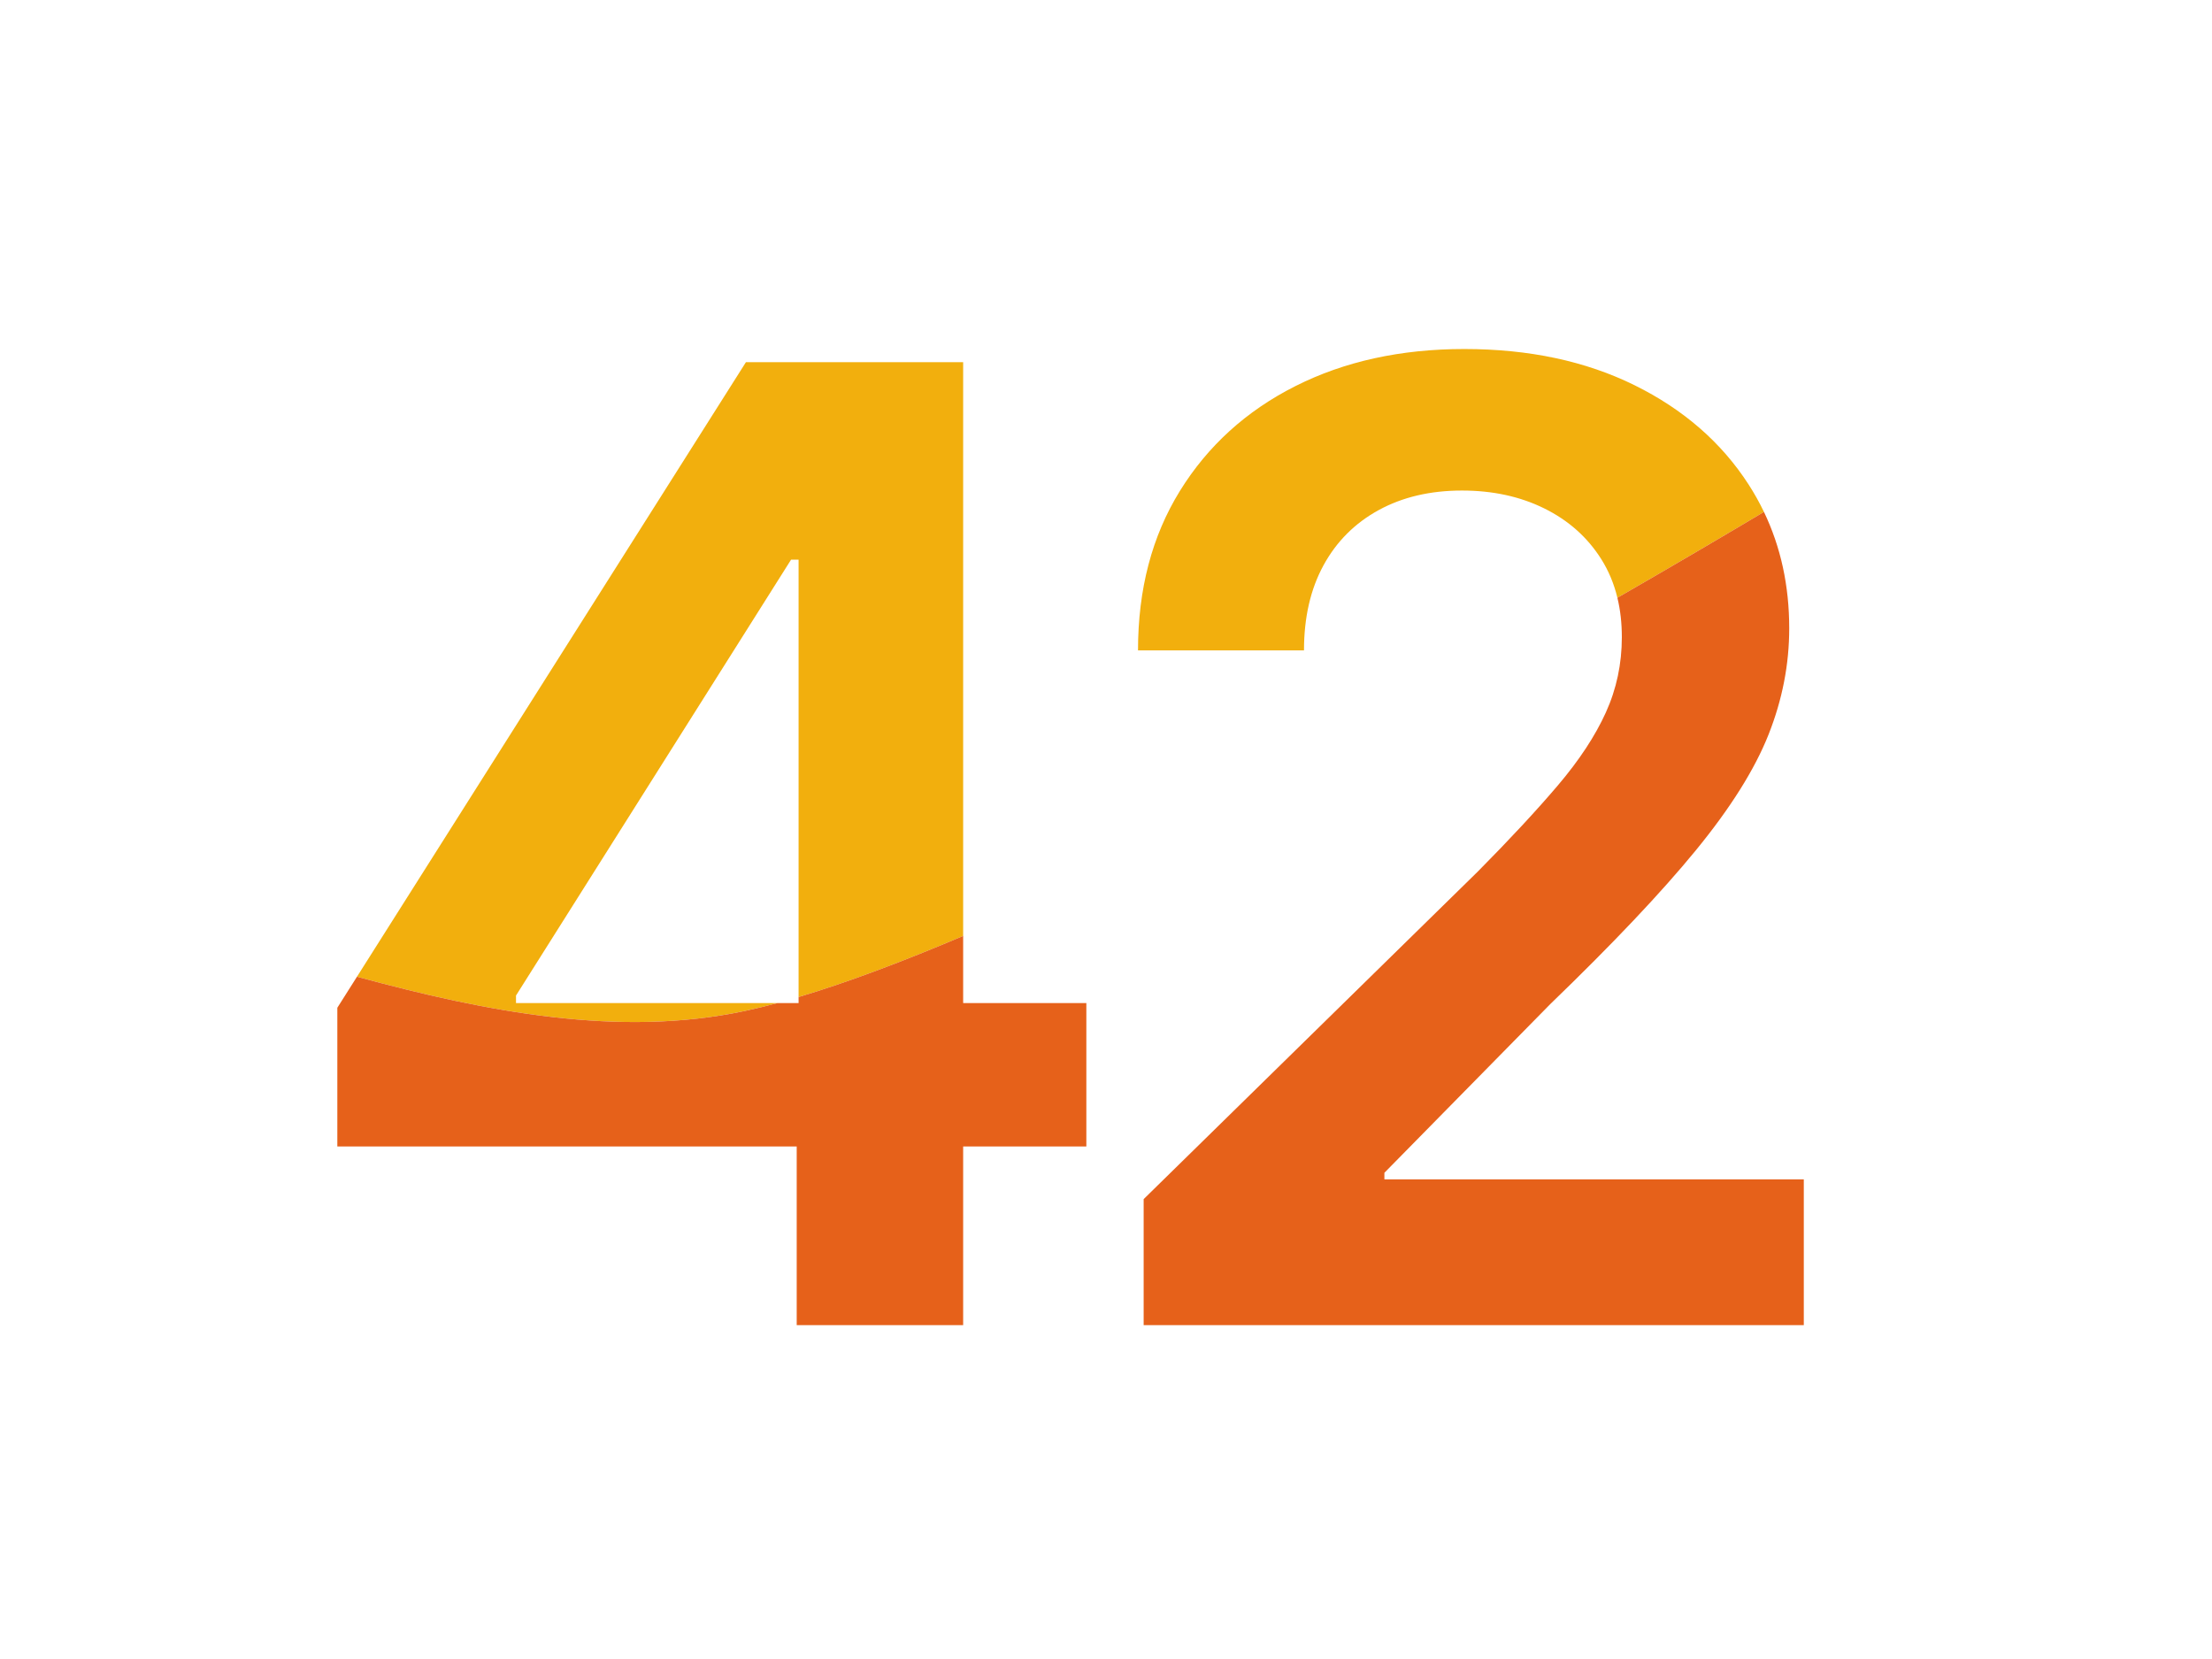
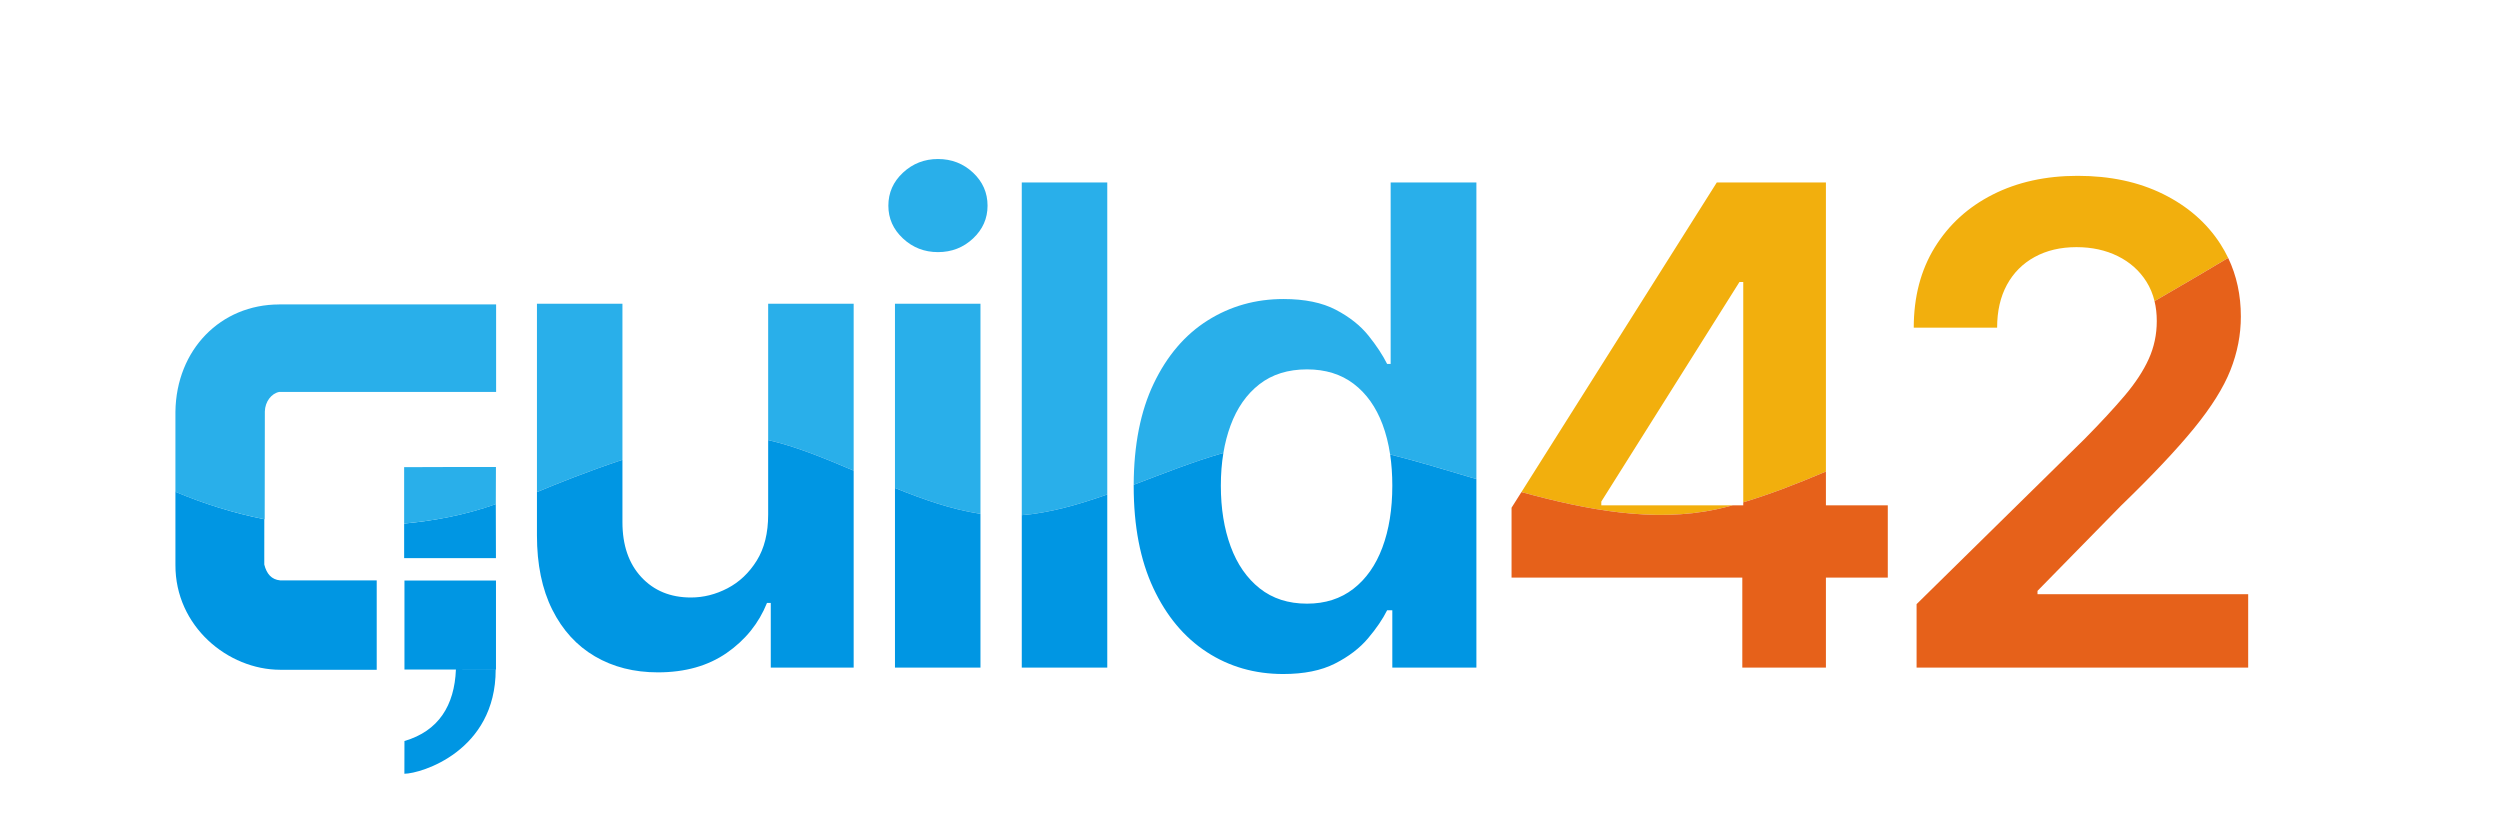
- <svg xmlns="http://www.w3.org/2000/svg" xml:space="preserve" style="fill-rule:evenodd;clip-rule:evenodd;stroke-linejoin:round;stroke-miterlimit:2" viewBox="0 0 4000 3000">
-   <path d="M2924.77 1080.94q-9.303-38.454-29.383-70.17-37.41-59.093-102.881-91.403-65.469-32.31-148.795-32.31-85.875 0-150.495 35.286-64.62 35.285-99.905 99.905-35.286 64.62-35.286 153.897h-300.141q0-165.801 75.673-288.237Q2209.23 765.47 2342.295 698.3q133.066-67.17 305.668-67.17 175.152 0 307.793 65.47 132.64 65.47 206.187 179.404a453 453 0 0 1 27.849 49.699c-67.131 40.023-158.242 93.756-265.022 155.237" style="fill:#f2af0d" />
-   <path d="M3189.79 925.706q45.698 95.202 45.698 210.48 0 97.78-37.411 192.158-37.411 94.379-131.365 209.163-93.953 114.784-263.154 278.034l-300.141 305.242v11.904h758.429v263.579h-1193.76v-227.869l604.532-592.629q86.727-87.576 144.544-155.597 57.818-68.02 86.726-131.789 28.91-63.77 28.909-136.042 0-38.207-8.029-71.397c106.78-61.481 197.891-115.214 265.022-155.237" style="fill:#e6611a" />
-   <path d="M1444.1 1012.05h-13.604l-497.4 788.188v13.604h472.801c-20.565 5.545-40.32 10.353-59.186 14.367-225.346 47.937-465.526 2.36-701.165-62.03l703.325-1111.24h392.819v1037.56c-108.376 46.045-209.386 84.172-297.59 110.479v-790.929Z" style="fill:#f2af0d" />
-   <path d="M1440.7 2073.17H609.999v-250.826l35.548-56.166c235.639 64.39 475.819 109.967 701.165 62.03 18.866-4.014 38.621-8.822 59.186-14.367h38.203v-10.863c88.204-26.307 189.214-64.434 297.59-110.479v121.342h222.767v259.329h-222.767v323.097H1440.7z" style="fill:#e6611a" />
+ <svg xmlns="http://www.w3.org/2000/svg" width="335" height="112" overflow="hidden">
+   <defs>
+     <clipPath id="clip0">
+       <rect x="952" y="5" width="335" height="112" />
+     </clipPath>
+   </defs>
+   <g clip-path="url(#clip0)" transform="translate(-952 -5)">
+     <path d="M288.709 40.235C288.479 39.281 288.114 38.41 287.616 37.623 286.687 36.157 285.411 35.023 283.786 34.221 282.162 33.419 280.316 33.018 278.248 33.018 276.117 33.018 274.25 33.456 272.646 34.332 271.043 35.207 269.803 36.447 268.927 38.05 268.052 39.654 267.614 41.563 267.614 43.779L256.442 43.779C256.442 39.664 257.381 36.088 259.259 33.05 261.137 30.012 263.727 27.659 267.029 25.992 270.33 24.326 274.123 23.492 278.406 23.492 282.753 23.492 286.571 24.305 289.863 25.929 293.154 27.554 295.713 29.78 297.538 32.607 297.924 33.206 298.269 33.822 298.574 34.457 296.076 35.947 292.684 37.947 288.709 40.235Z" fill="#F2AF0D" fill-rule="evenodd" transform="matrix(1 0 0 1.00299 952 5)" />
+     <path d="M298.574 34.457C299.708 36.819 300.275 39.431 300.275 42.291 300.275 44.718 299.811 47.102 298.883 49.444 297.954 51.786 296.324 54.381 293.993 57.23 291.661 60.078 288.397 63.528 284.198 67.578L273.026 78.94 273.026 79.383 301.256 79.383 301.256 89.195 256.822 89.195 256.822 80.713 279.324 58.654C281.476 56.48 283.269 54.55 284.704 52.862 286.139 51.174 287.215 49.539 287.932 47.956 288.65 46.374 289.008 44.686 289.008 42.893 289.008 41.945 288.909 41.059 288.709 40.235 292.684 37.947 296.076 35.947 298.574 34.457Z" fill="#E6611A" fill-rule="evenodd" transform="matrix(1 0 0 1.00299 952 5)" />
+     <path d="M233.596 37.671 233.089 37.671 214.575 67.009 214.575 67.515 232.174 67.515C231.408 67.721 230.673 67.9 229.971 68.05 221.583 69.834 212.643 68.138 203.872 65.741L230.051 24.378 244.673 24.378 244.673 62.999C240.639 64.712 236.879 66.132 233.596 67.111L233.596 37.671Z" fill="#F2AF0D" fill-rule="evenodd" transform="matrix(1 0 0 1.00299 952 5)" />
+     <path d="M233.469 77.168 202.548 77.168 202.548 67.832 203.872 65.741C212.643 68.138 221.583 69.834 229.971 68.05 230.673 67.9 231.408 67.721 232.174 67.515L233.596 67.515 233.596 67.111C236.879 66.132 240.639 64.712 244.673 62.999L244.673 67.515 252.964 67.515 252.964 77.168 244.673 77.168 244.673 89.195 233.469 89.195 233.469 77.168Z" fill="#E6611A" fill-rule="evenodd" transform="matrix(1 0 0 1.00299 952 5)" />
+     <path d="M151.915 64.764C151.936 59.445 152.827 54.944 154.589 51.264 156.372 47.54 158.783 44.723 161.821 42.813 164.859 40.904 168.246 39.95 171.98 39.95 174.828 39.95 177.17 40.429 179.006 41.389 180.842 42.349 182.297 43.499 183.373 44.839 184.45 46.179 185.283 47.439 185.874 48.621L186.348 48.621 186.348 24.378 197.837 24.378 197.837 64.004C193.891 62.832 190.015 61.647 186.277 60.714 186.059 59.258 185.719 57.917 185.256 56.691 184.381 54.37 183.094 52.567 181.395 51.28 179.697 49.992 177.613 49.349 175.145 49.349 172.592 49.349 170.461 50.014 168.752 51.343 167.043 52.672 165.756 54.508 164.891 56.849 164.469 57.99 164.15 59.212 163.934 60.513 159.896 61.664 155.884 63.267 151.915 64.764Z" fill="#29AFEA" fill-rule="evenodd" transform="matrix(1 0 0 1.00299 952 5)" />
+     <path d="M197.837 64.004 197.837 89.195 186.57 89.195 186.57 81.535 185.874 81.535C185.283 82.717 184.428 83.967 183.31 85.286 182.192 86.605 180.715 87.728 178.879 88.656 177.044 89.585 174.733 90.049 171.948 90.049 168.129 90.049 164.711 89.068 161.694 87.106 158.677 85.143 156.293 82.295 154.541 78.561 152.791 74.826 151.915 70.29 151.915 64.952 151.915 64.889 151.915 64.827 151.915 64.764 155.884 63.267 159.896 61.664 163.934 60.513 163.707 61.882 163.593 63.341 163.593 64.888 163.593 67.927 164.031 70.632 164.906 73.006 165.782 75.38 167.08 77.247 168.799 78.608 170.519 79.969 172.634 80.649 175.145 80.649 177.571 80.649 179.639 79.99 181.348 78.671 183.057 77.353 184.355 75.512 185.24 73.149 186.127 70.785 186.57 68.032 186.57 64.888 186.57 63.405 186.473 62.014 186.277 60.714 190.015 61.647 193.891 62.832 197.837 64.004Z" fill="#0096E3" fill-rule="evenodd" transform="matrix(1 0 0 1.00299 952 5)" />
+     <path d="M136.917 68.826 136.917 24.378 148.374 24.378 148.374 66.062C144.502 67.421 140.678 68.519 136.917 68.826Z" fill="#29AFEA" fill-rule="evenodd" transform="matrix(1 0 0 1.00299 952 5)" />
+     <path d="M148.374 66.062 148.374 89.195 136.917 89.195 136.917 68.826C140.678 68.519 144.502 67.421 148.374 66.062Z" fill="#0096E3" fill-rule="evenodd" transform="matrix(1 0 0 1.00299 952 5)" />
+     <path d="M119.926 65.195 119.926 40.582 131.383 40.582 131.383 68.647C127.632 68.096 123.77 66.747 119.926 65.195Z" fill="#29AFEA" fill-rule="evenodd" transform="matrix(1 0 0 1.00299 952 5)" />
+     <path d="M125.686 33.683C123.871 33.683 122.31 33.076 121.002 31.863 119.694 30.65 119.04 29.189 119.04 27.48 119.04 25.75 119.694 24.278 121.002 23.065 122.31 21.852 123.871 21.245 125.686 21.245 127.521 21.245 129.088 21.852 130.386 23.065 131.683 24.278 132.332 25.75 132.332 27.48 132.332 29.189 131.683 30.65 130.386 31.863 129.088 33.076 127.521 33.683 125.686 33.683Z" fill="#29AFEA" fill-rule="evenodd" transform="matrix(1 0 0 1.00299 952 5)" />
+     <path d="M131.383 68.647 131.383 89.195 119.926 89.195 119.926 65.195C123.77 66.747 127.632 68.096 131.383 68.647Z" fill="#0096E3" fill-rule="evenodd" transform="matrix(1 0 0 1.00299 952 5)" />
+     <path d="M71.951 65.741 71.951 40.582 83.407 40.582 83.407 61.428C78.836 62.941 74.566 64.648 71.951 65.741Z" fill="#29AFEA" fill-rule="evenodd" transform="matrix(1 0 0 1.00299 952 5)" />
+     <path d="M102.934 58.793 102.934 40.582 114.391 40.582 114.391 62.875C110.435 61.199 106.566 59.614 102.934 58.793Z" fill="#29AFEA" fill-rule="evenodd" transform="matrix(1 0 0 1.00299 952 5)" />
+     <path d="M114.391 62.875 114.391 89.195 103.283 89.195 103.283 80.555 102.776 80.555C101.679 83.276 99.88 85.502 97.38 87.232 94.88 88.962 91.805 89.827 88.154 89.827 84.969 89.827 82.157 89.115 79.72 87.691 77.283 86.267 75.379 84.189 74.008 81.456 72.636 78.724 71.951 75.417 71.951 71.534L71.951 65.741C74.566 64.648 78.836 62.941 83.407 61.428L83.407 69.762C83.407 72.843 84.251 75.29 85.939 77.105 87.627 78.919 89.843 79.826 92.585 79.826 94.273 79.826 95.908 79.415 97.491 78.592 99.073 77.769 100.376 76.54 101.399 74.905 102.423 73.27 102.934 71.218 102.934 68.749L102.934 58.793C106.566 59.614 110.435 61.199 114.391 62.875Z" fill="#0096E3" fill-rule="evenodd" transform="matrix(1 0 0 1.00299 952 5)" />
+     <path d="M66.461 77.56 66.461 89.449 54.197 89.449 54.197 77.56 66.461 77.56ZM54.196 99C58.779 97.66 60.896 94.253 61.093 89.453L66.421 89.463C66.426 100.354 56.436 103.351 54.188 103.374L54.196 99Z" fill="#0096E3" fill-rule="evenodd" transform="matrix(1 0 0 1.00299 952 5)" />
+     <path d="M23.508 75.474 23.506 65.698C27.34 67.308 31.303 68.546 35.411 69.366L35.414 75.424C35.726 76.674 36.392 77.432 37.537 77.539L50.48 77.539 50.48 89.482 37.537 89.482C30.542 89.472 23.472 83.671 23.508 75.474Z" fill="#0096E3" fill-rule="evenodd" transform="matrix(1 0 0 1.00299 952 5)" />
+     <path d="M35.489 54.977 35.462 74.111 35.456 69.378C31.332 68.56 27.355 67.325 23.506 65.719L23.507 55.001C23.621 46.694 29.578 40.683 37.404 40.675L37.404 40.672 66.479 40.672 66.479 52.363 37.404 52.363C36.369 52.573 35.519 53.656 35.489 54.977Z" fill="#29AFEA" fill-rule="evenodd" transform="matrix(1 0 0 1.00299 952 5)" />
+     <path d="M66.438 67.342 66.455 74.567 54.155 74.567 54.155 69.949C58.248 69.559 62.324 68.805 66.438 67.342Z" fill="#0096E3" fill-rule="evenodd" transform="matrix(1 0 0 1.00299 952 5)" />
+     <path d="M54.155 69.949 54.155 62.413 59.568 62.395 66.455 62.395 66.438 67.36C62.324 68.822 58.248 69.559 54.155 69.949Z" fill="#29AFEA" fill-rule="evenodd" transform="matrix(1 0 0 1.00299 952 5)" />
+   </g>
</svg>
